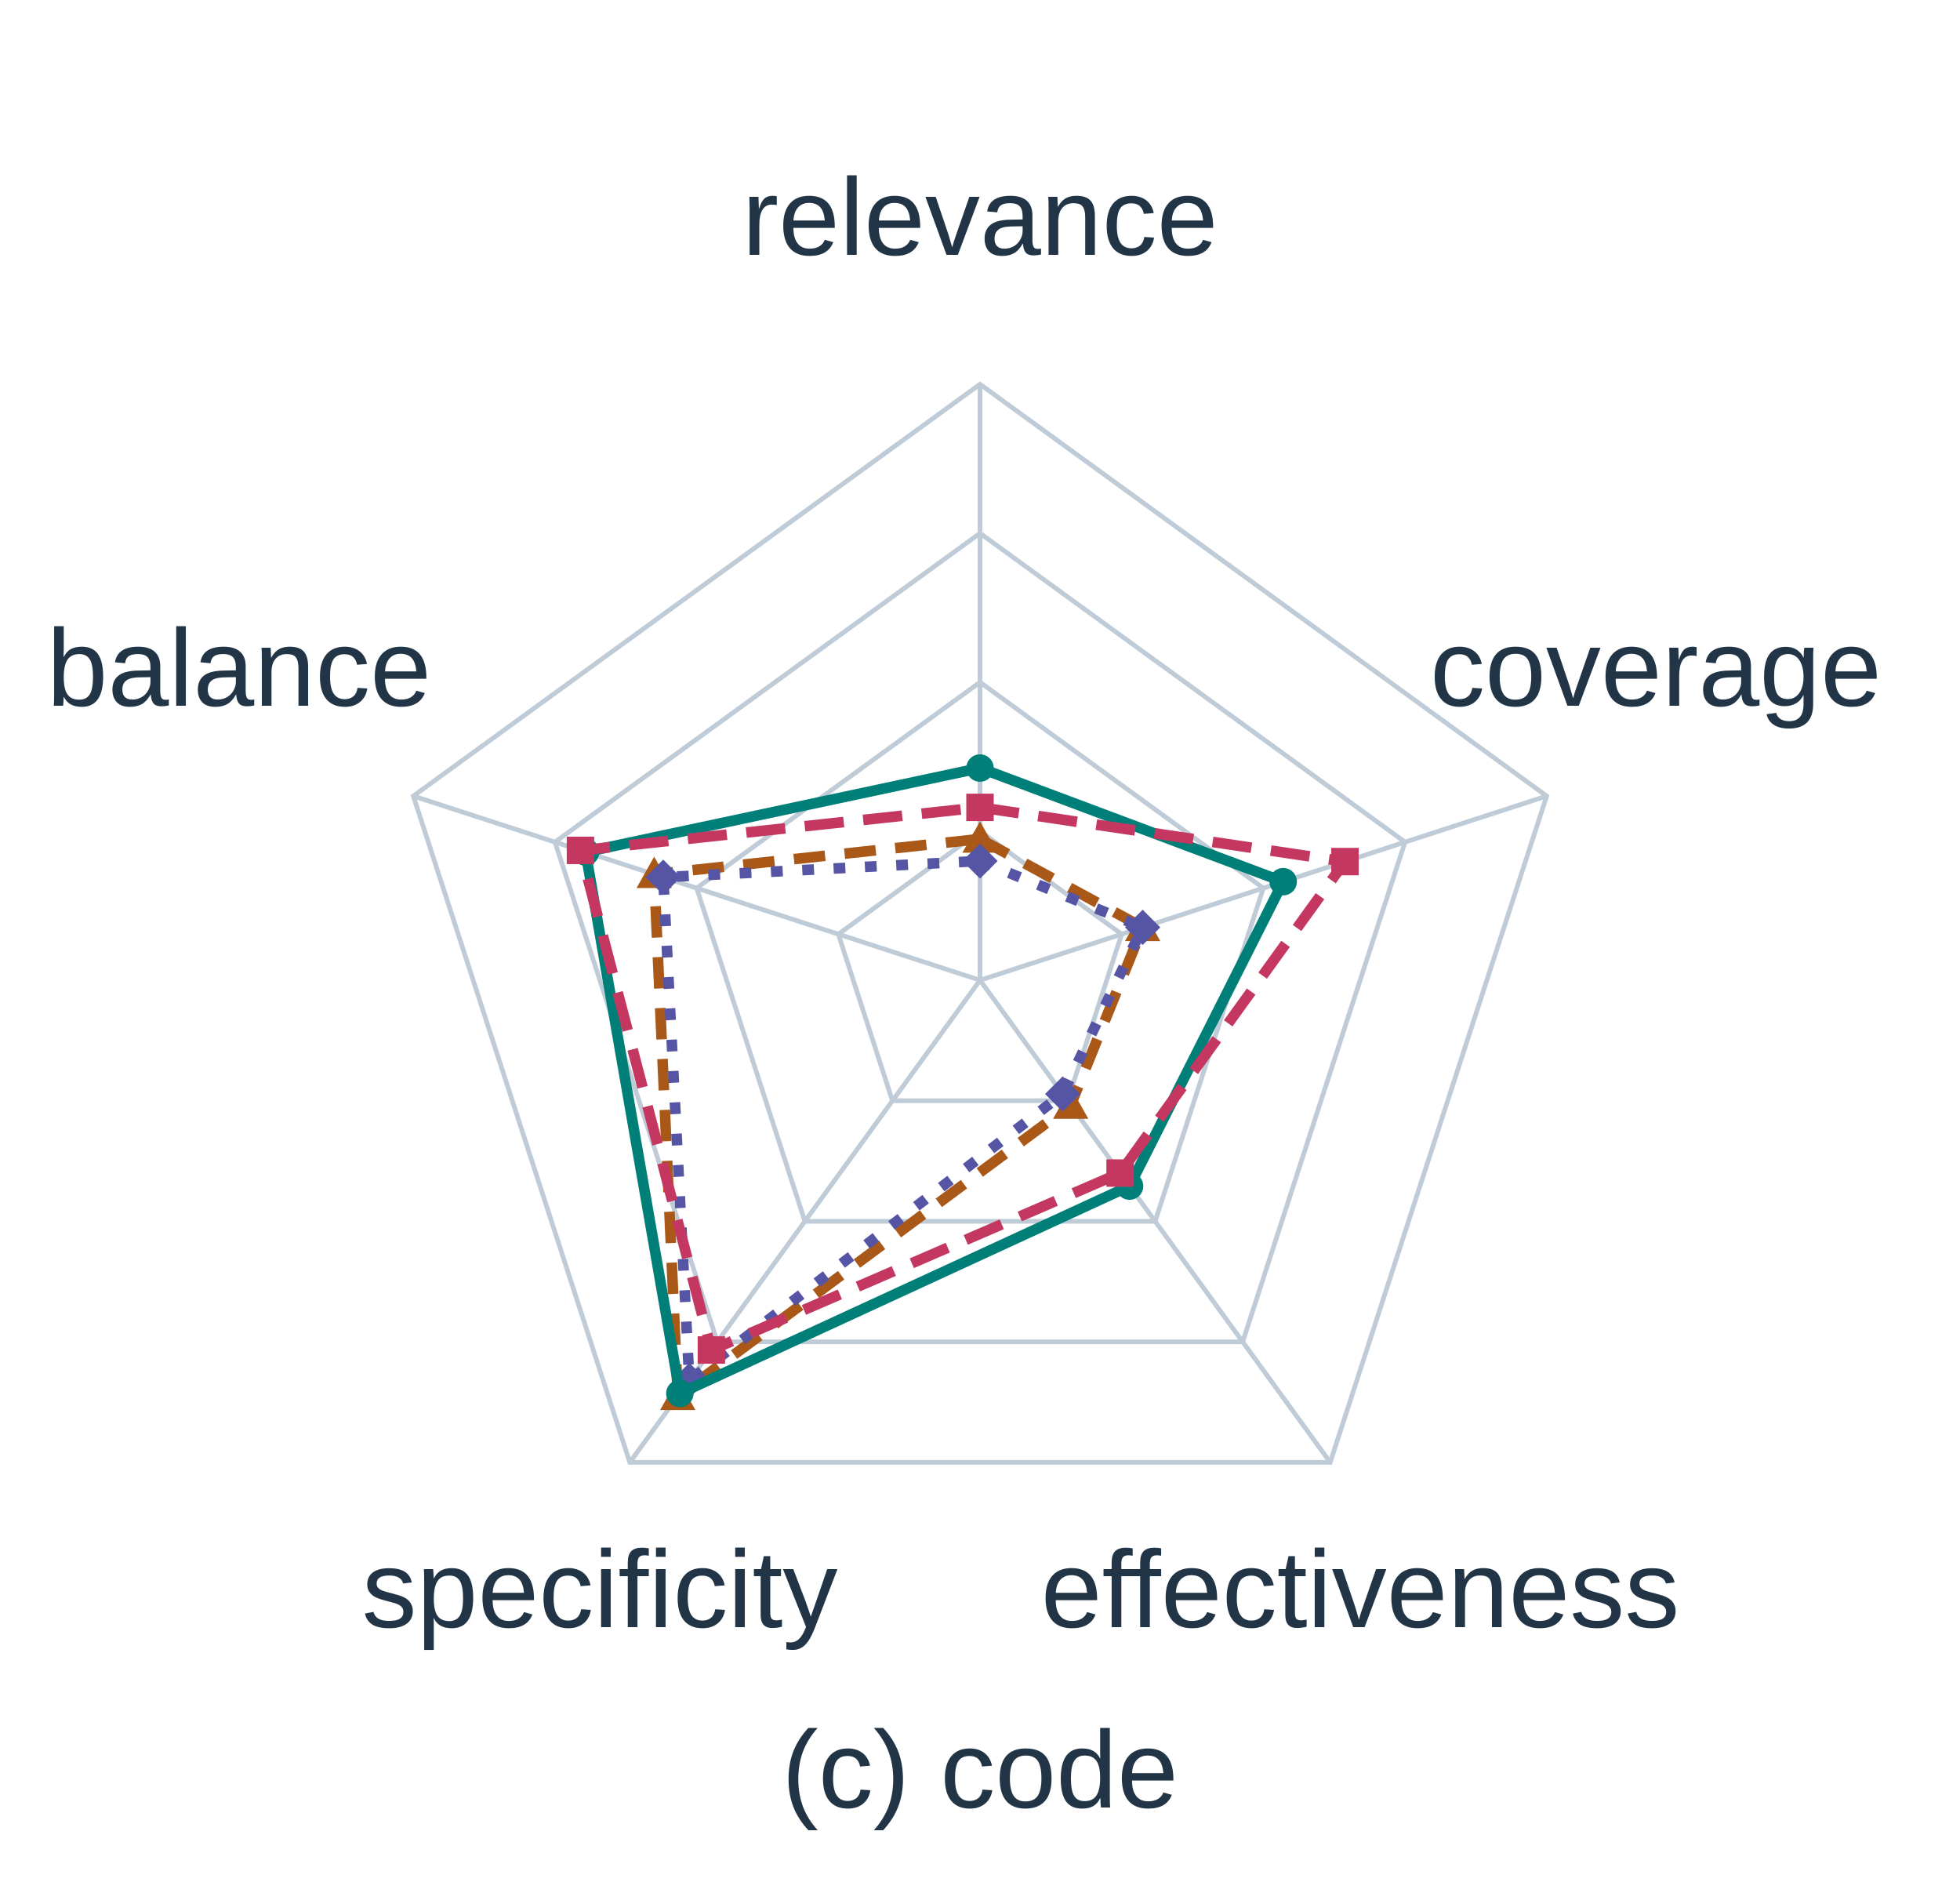
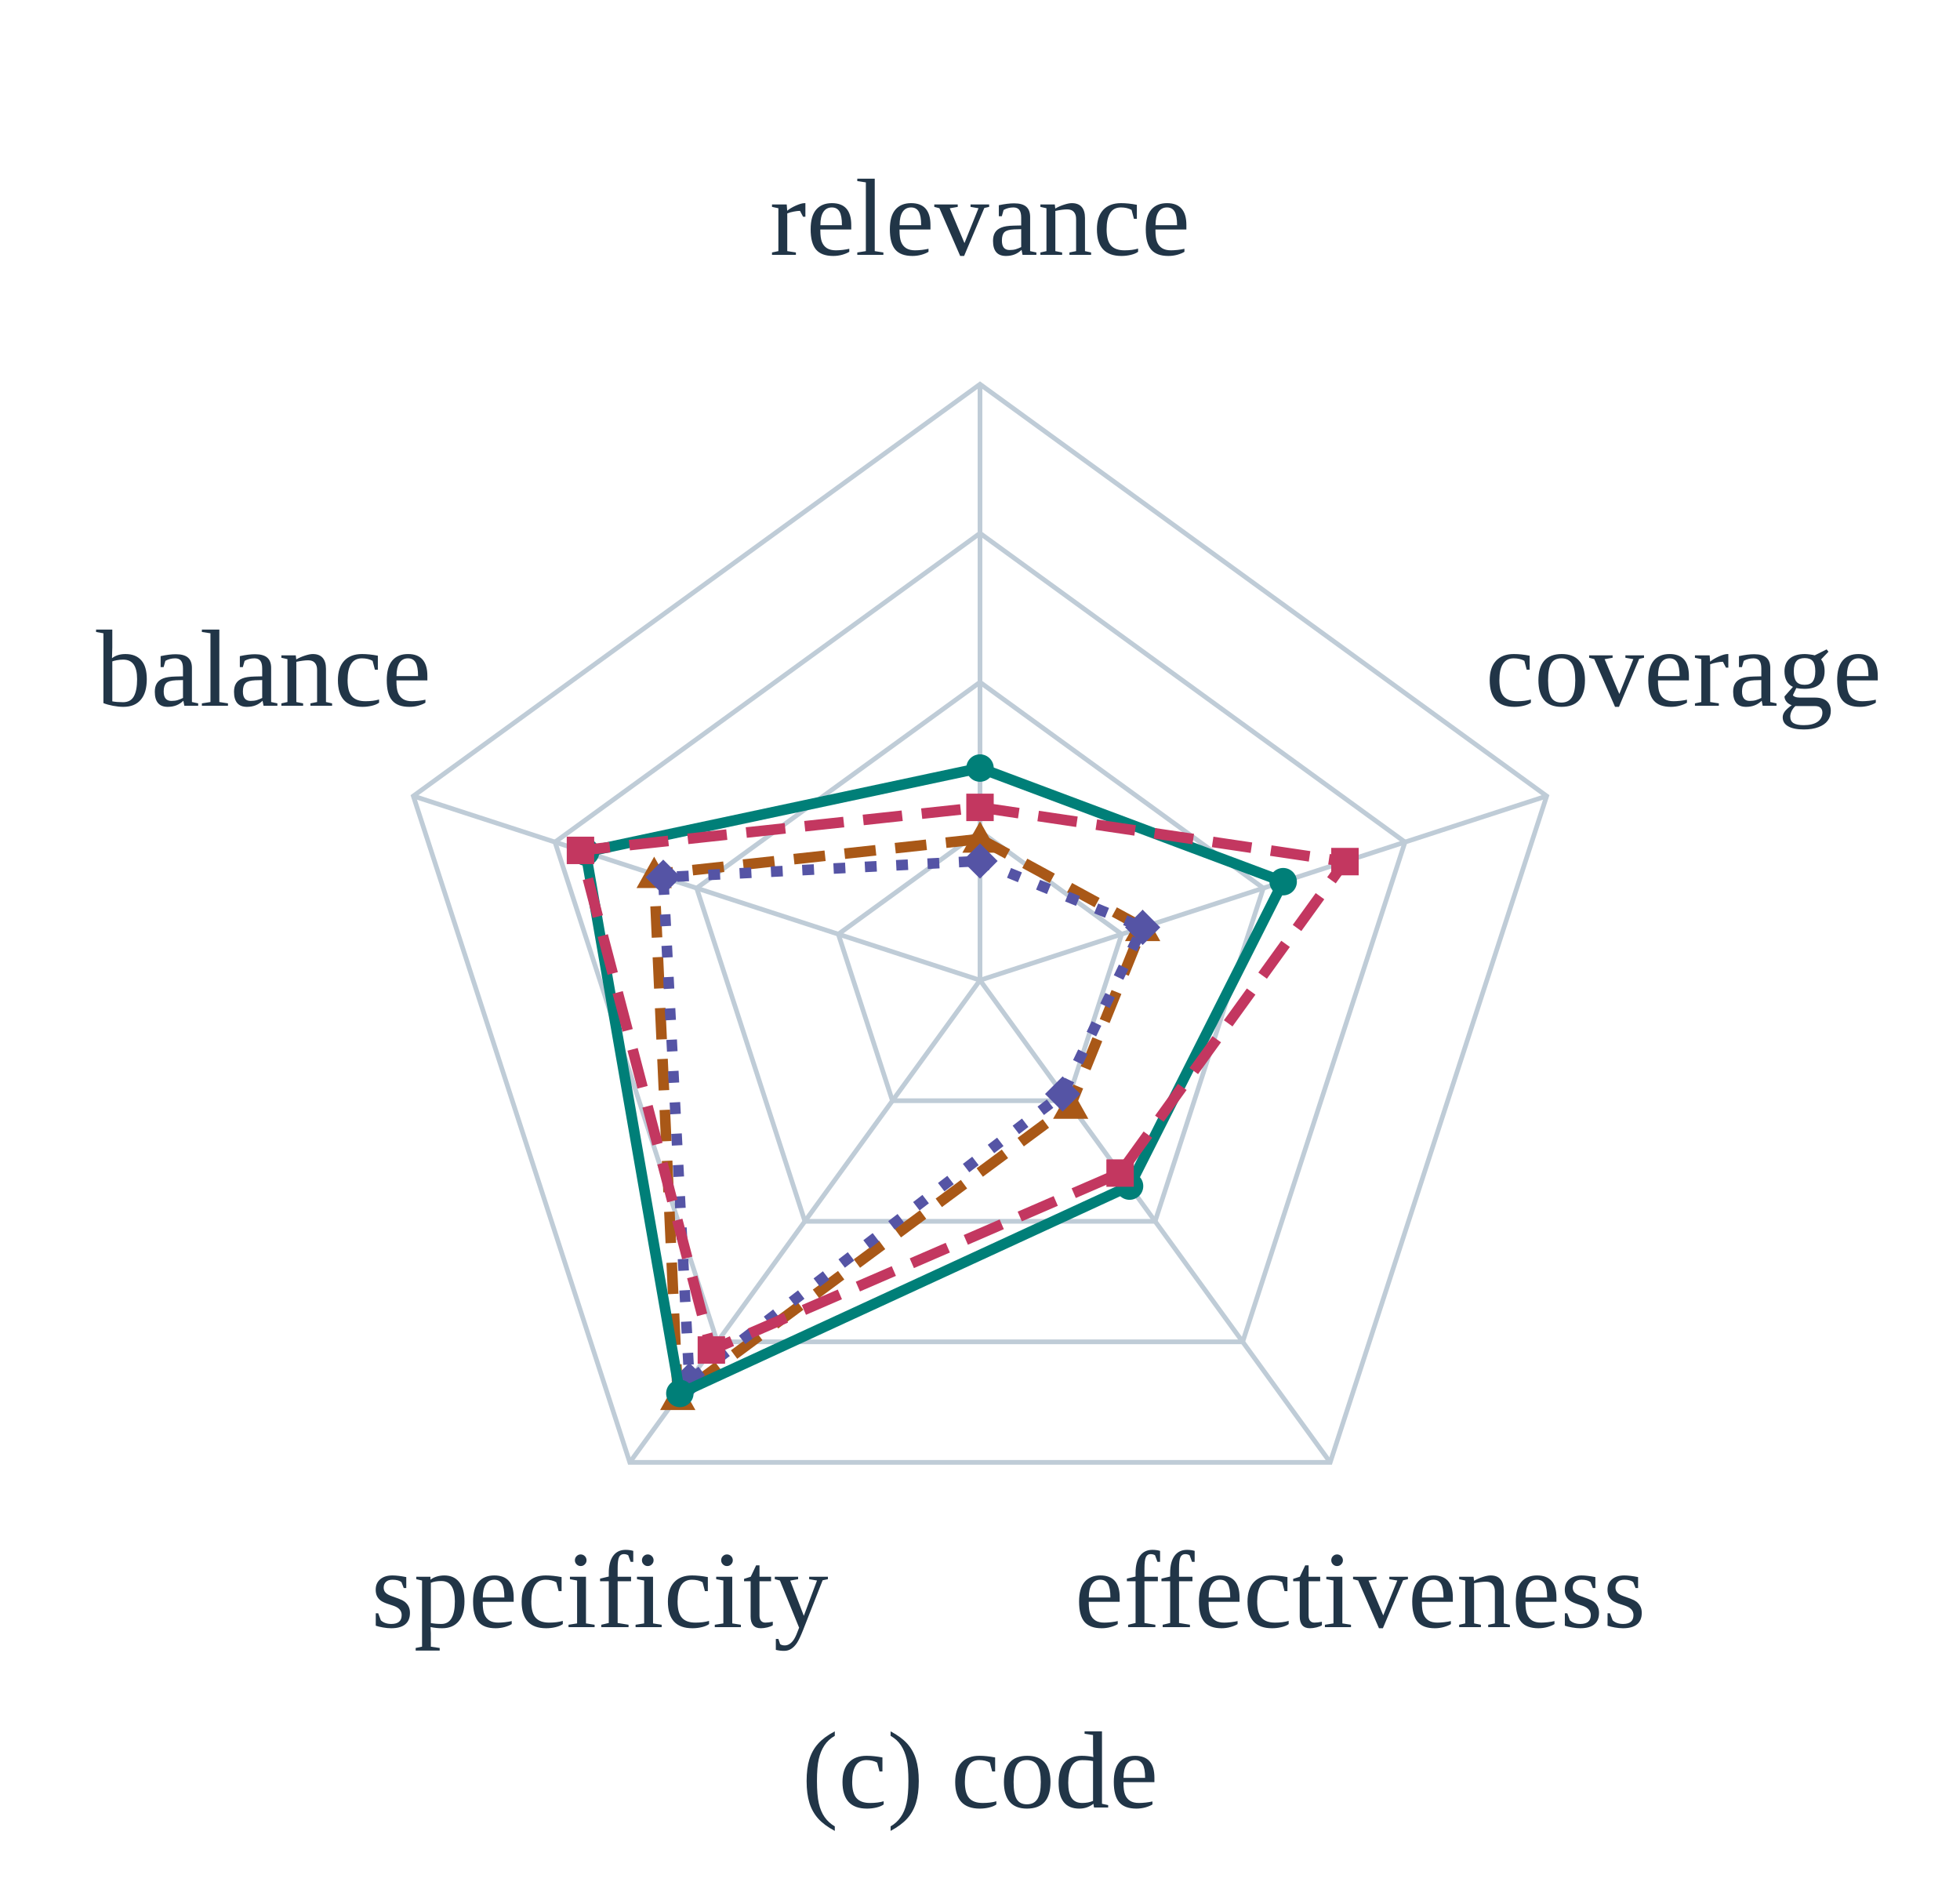
<svg xmlns="http://www.w3.org/2000/svg" width="500" height="480" viewBox="0 0 500 480">
  <rect width="100%" height="100%" fill="white" />
-   <g font-family="Arial, sans-serif" font-weight="400">
+   <g font-family="Times New Roman, Times, serif" font-weight="400">
    <style>polygon[stroke="#d9e1e7"], line[stroke="#d9e1e7"] { stroke: #bfccd7; stroke-width: 1.2; }</style>
    <polygon points="250.00,212.00 286.14,238.26 272.34,280.74 227.66,280.74 213.86,238.26" fill="none" stroke="#d9e1e7" stroke-width="1" />
    <polygon points="250.00,174.00 322.28,226.51 294.67,311.49 205.33,311.49 177.72,226.51" fill="none" stroke="#d9e1e7" stroke-width="1" />
    <polygon points="250.00,136.00 358.42,214.77 317.01,342.23 182.99,342.23 141.58,214.77" fill="none" stroke="#d9e1e7" stroke-width="1" />
    <polygon points="250.00,98.00 394.56,203.03 339.34,372.97 160.66,372.97 105.44,203.03" fill="none" stroke="#d9e1e7" stroke-width="1" />
    <line x1="250" y1="250" x2="250.00" y2="98.00" stroke="#d9e1e7" stroke-width="1" />
    <line x1="250" y1="250" x2="394.56" y2="203.03" stroke="#d9e1e7" stroke-width="1" />
    <line x1="250" y1="250" x2="339.34" y2="372.97" stroke="#d9e1e7" stroke-width="1" />
    <line x1="250" y1="250" x2="160.66" y2="372.97" stroke="#d9e1e7" stroke-width="1" />
    <line x1="250" y1="250" x2="105.44" y2="203.03" stroke="#d9e1e7" stroke-width="1" />
    <polygon points="250.00,213.98 291.49,236.52 273.14,281.85 172.90,356.12 166.88,222.99" fill="none" stroke="#a95817" stroke-width="2.7" stroke-dasharray="8 5" stroke-linejoin="round" />
    <polygon points="250.00,209.48 254.50,217.48 245.50,217.48" fill="#a95817" />
    <polygon points="291.49,232.02 295.99,240.02 286.99,240.02" fill="#a95817" />
    <polygon points="273.14,277.35 277.64,285.35 268.64,285.35" fill="#a95817" />
    <polygon points="172.90,351.62 177.40,359.62 168.40,359.62" fill="#a95817" />
    <polygon points="166.88,218.49 171.38,226.49 162.38,226.49" fill="#a95817" />
    <polygon points="250.00,219.60 291.49,236.52 271.09,279.02 175.85,352.07 169.19,223.74" fill="none" stroke="#5554a5" stroke-width="2.7" stroke-dasharray="3 5" stroke-linejoin="round" />
    <polygon points="250.00,215.10 254.50,219.60 250.00,224.10 245.50,219.60" fill="#5554a5" />
    <polygon points="291.49,232.02 295.99,236.52 291.49,241.02 286.99,236.52" fill="#5554a5" />
    <polygon points="271.09,274.52 275.59,279.02 271.09,283.52 266.59,279.02" fill="#5554a5" />
    <polygon points="175.85,347.57 180.35,352.07 175.85,356.57 171.35,352.07" fill="#5554a5" />
    <polygon points="169.19,219.24 173.69,223.74 169.19,228.24 164.69,223.74" fill="#5554a5" />
    <polygon points="250.00,195.89 327.34,224.87 288.15,302.51 173.43,355.39 149.39,217.31" fill="none" stroke="#007f78" stroke-width="2.7" stroke-dasharray="" stroke-linejoin="round" />
    <circle cx="250.00" cy="195.89" r="3.5" fill="#007f78" />
    <circle cx="327.34" cy="224.87" r="3.5" fill="#007f78" />
    <circle cx="288.15" cy="302.51" r="3.5" fill="#007f78" />
    <circle cx="173.43" cy="355.39" r="3.5" fill="#007f78" />
    <circle cx="149.39" cy="217.31" r="3.5" fill="#007f78" />
    <polygon points="250.00,205.92 343.10,219.75 285.74,299.19 181.47,344.32 148.08,216.89" fill="none" stroke="#c33760" stroke-width="2.7" stroke-dasharray="10 5" stroke-linejoin="round" />
    <rect x="246.50" y="202.42" width="7" height="7" fill="#c33760" />
    <rect x="339.60" y="216.25" width="7" height="7" fill="#c33760" />
    <rect x="282.24" y="295.69" width="7" height="7" fill="#c33760" />
    <rect x="177.97" y="340.82" width="7" height="7" fill="#c33760" />
    <rect x="144.58" y="213.39" width="7" height="7" fill="#c33760" />
    <text x="250.00" y="65.00" font-size="28" text-anchor="middle" fill="#213547">relevance</text>
    <text x="480.00" y="180.00" font-size="28" text-anchor="end" fill="#213547">coverage</text>
    <text x="347.00" y="415.00" font-size="28" text-anchor="middle" fill="#213547">effectiveness</text>
    <text x="153.00" y="415.00" font-size="28" text-anchor="middle" fill="#213547">specificity</text>
    <text x="110.00" y="180.00" font-size="28" text-anchor="end" fill="#213547">balance</text>
    <text x="250.00" y="461.00" font-size="28" text-anchor="middle" fill="#213547">(c) code</text>
  </g>
</svg>
